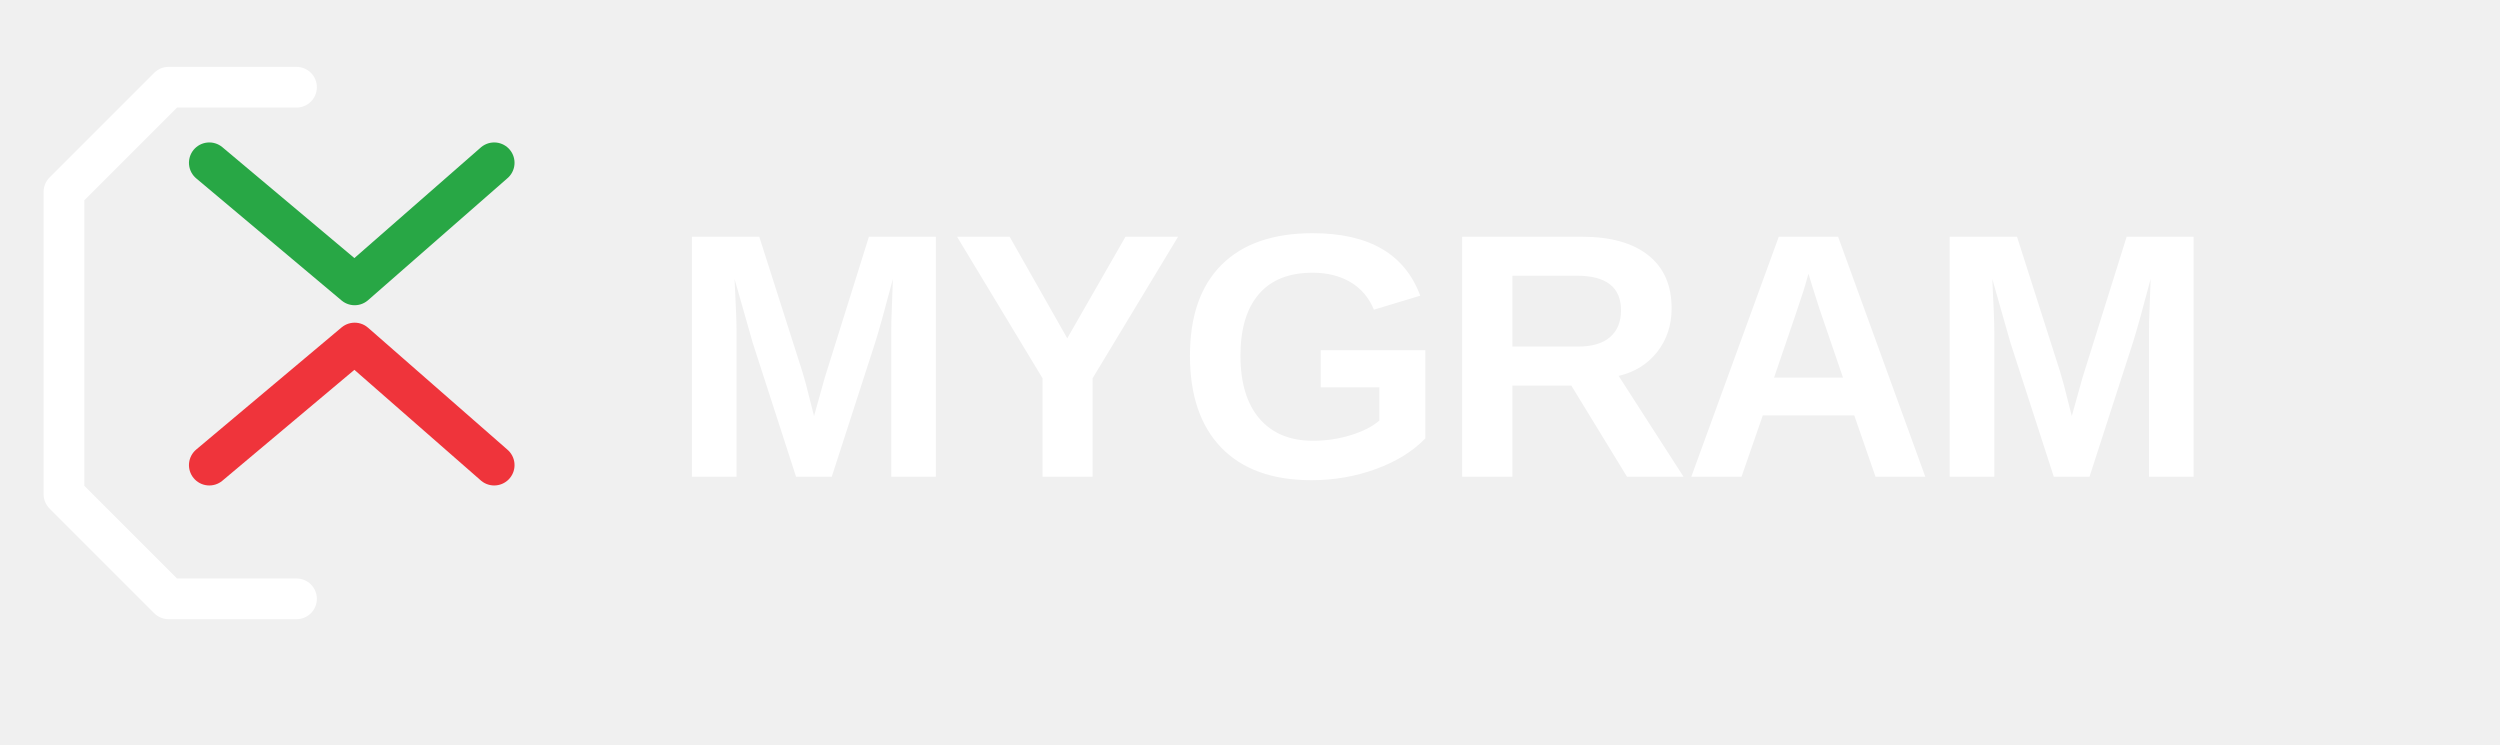
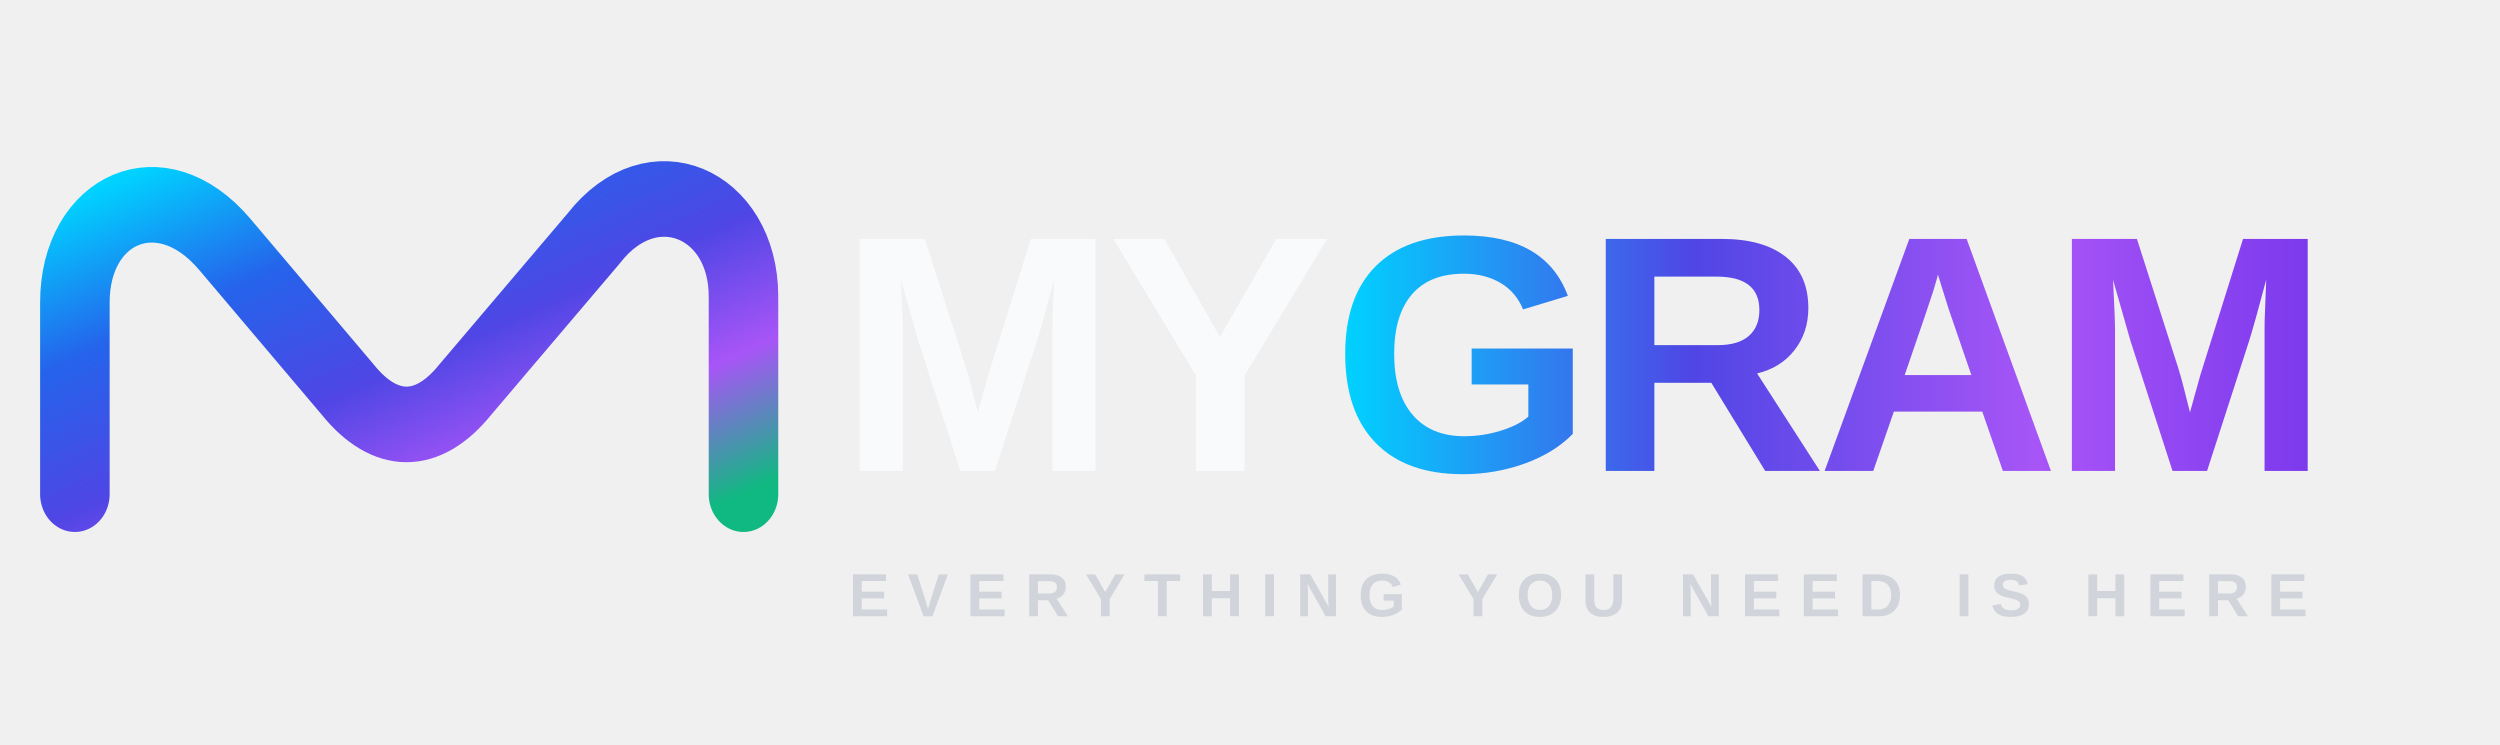
<svg xmlns="http://www.w3.org/2000/svg" viewBox="0 0 430 128" role="img" aria-labelledby="title desc">
-   <g fill="none" stroke-linecap="round" stroke-linejoin="round" stroke-width="7">
-     <path d="M51 15H29L11 33V85L29 103H51" stroke="#FFFFFF" />
-     <path d="M36 28L61 49L85 28" stroke="#28A745" />
-     <path d="M36 80L61 59L85 80" stroke="#EF343B" />
-   </g>
-   <text x="115" y="82" fill="#FFFFFF" font-family="Arial, Helvetica, sans-serif" font-size="60" font-weight="900" letter-spacing="-1.4">MYGRAM</text>
+   <defs>
+     <linearGradient id="mygram-ribbon" x1="0%" y1="0%" x2="100%" y2="100%">
+       <stop offset="0%" stop-color="#00D2FF" />
+       <stop offset="27%" stop-color="#2563EB" />
+       <stop offset="53%" stop-color="#4F46E5" />
+       <stop offset="76%" stop-color="#A855F7" />
+       <stop offset="100%" stop-color="#10B981" />
+     </linearGradient>
+     <linearGradient id="mygram-word" x1="0%" y1="0%" x2="100%" y2="0%">
+       <stop offset="0%" stop-color="#00D2FF" />
+       <stop offset="36%" stop-color="#4F46E5" />
+       <stop offset="72%" stop-color="#A855F7" />
+       <stop offset="100%" stop-color="#7C3AED" />
+     </linearGradient>
+   </defs>
+   <path d="M14 87V54C14 38 30 31 42 44L65 69C72 77 80 77 87 69L111 43C122 30 139 37 139 53V87" transform="translate(0 -2) scale(.92 1)" fill="none" stroke="url(#mygram-ribbon)" stroke-width="13" stroke-linecap="round" stroke-linejoin="round" />
+   <text x="144" y="81" fill="#F8FAFC" font-family="Arial, Helvetica, sans-serif" font-size="58" font-weight="900" letter-spacing="-1.8">MY</text>
+   <text x="229" y="81" fill="url(#mygram-word)" font-family="Arial, Helvetica, sans-serif" font-size="58" font-weight="900" letter-spacing="-1.8">GRAM</text>
+   <text x="146" y="106" fill="#D1D5DB" font-family="Arial, Helvetica, sans-serif" font-size="10.5" font-weight="700" letter-spacing="3.1">EVERYTHING YOU NEED IS HERE</text>
</svg>
